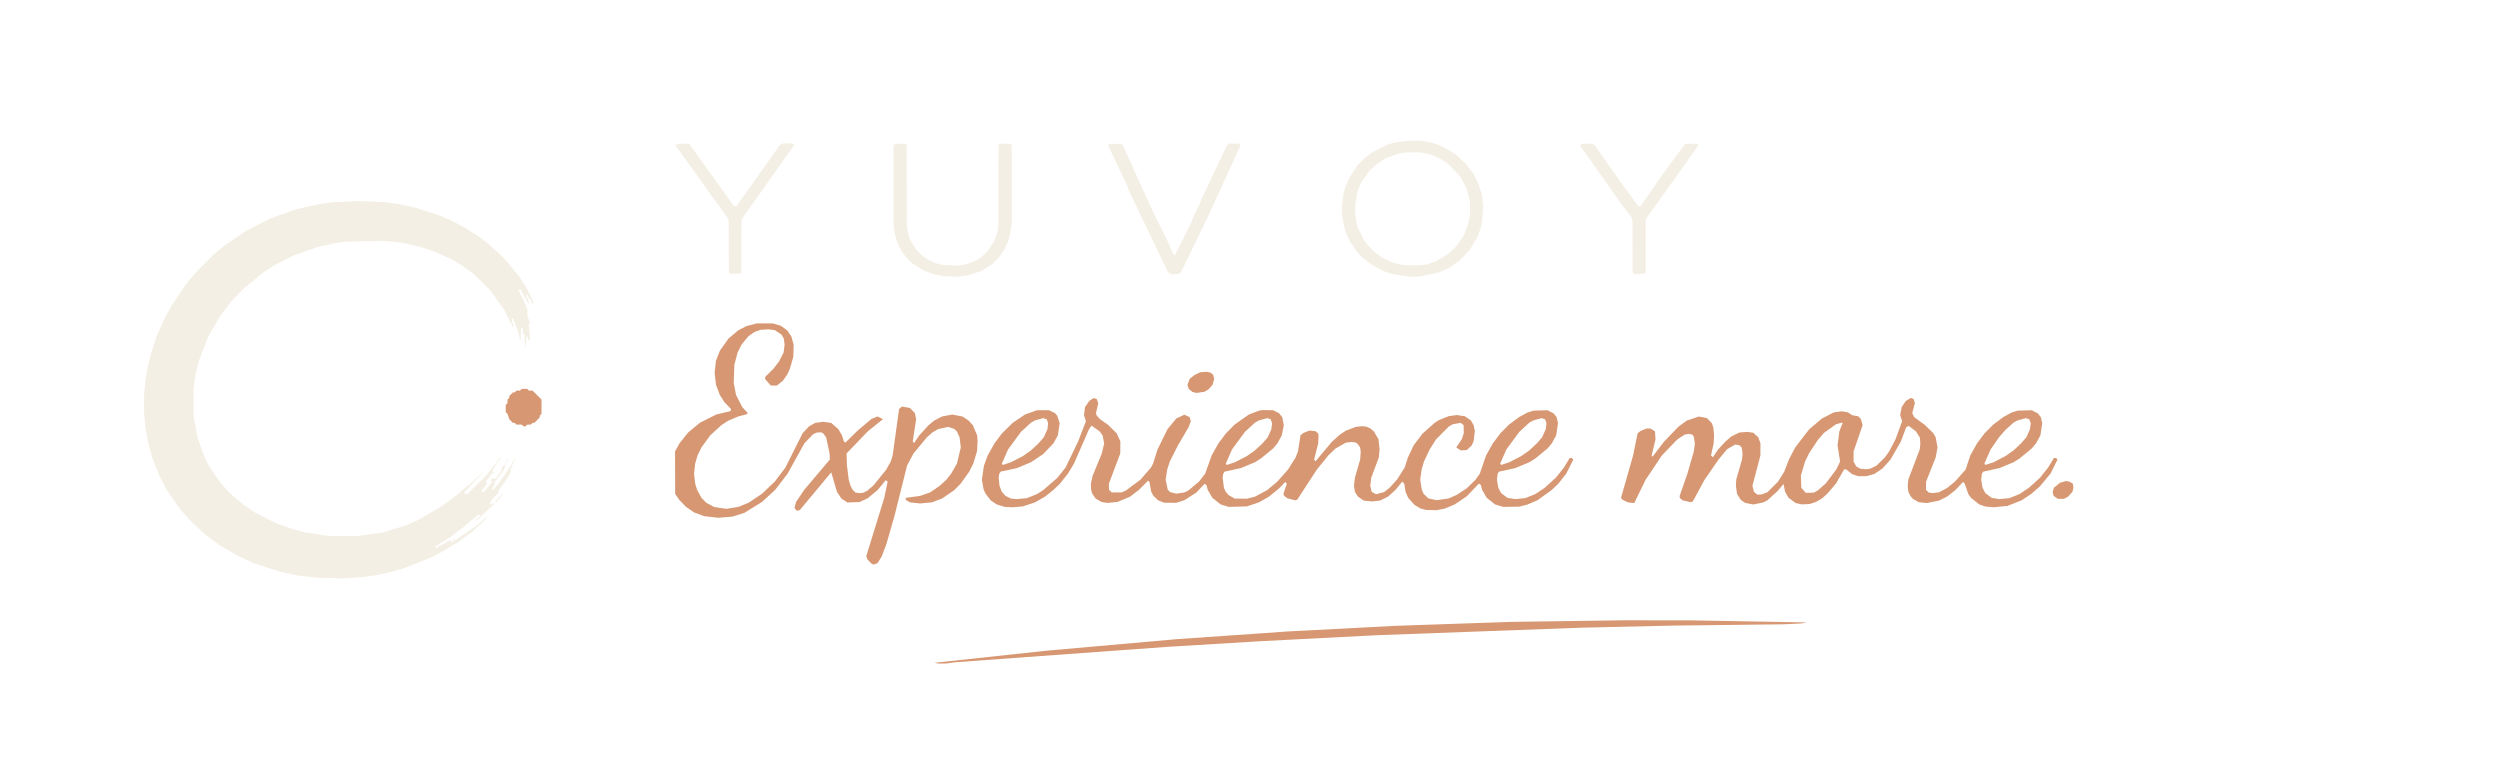
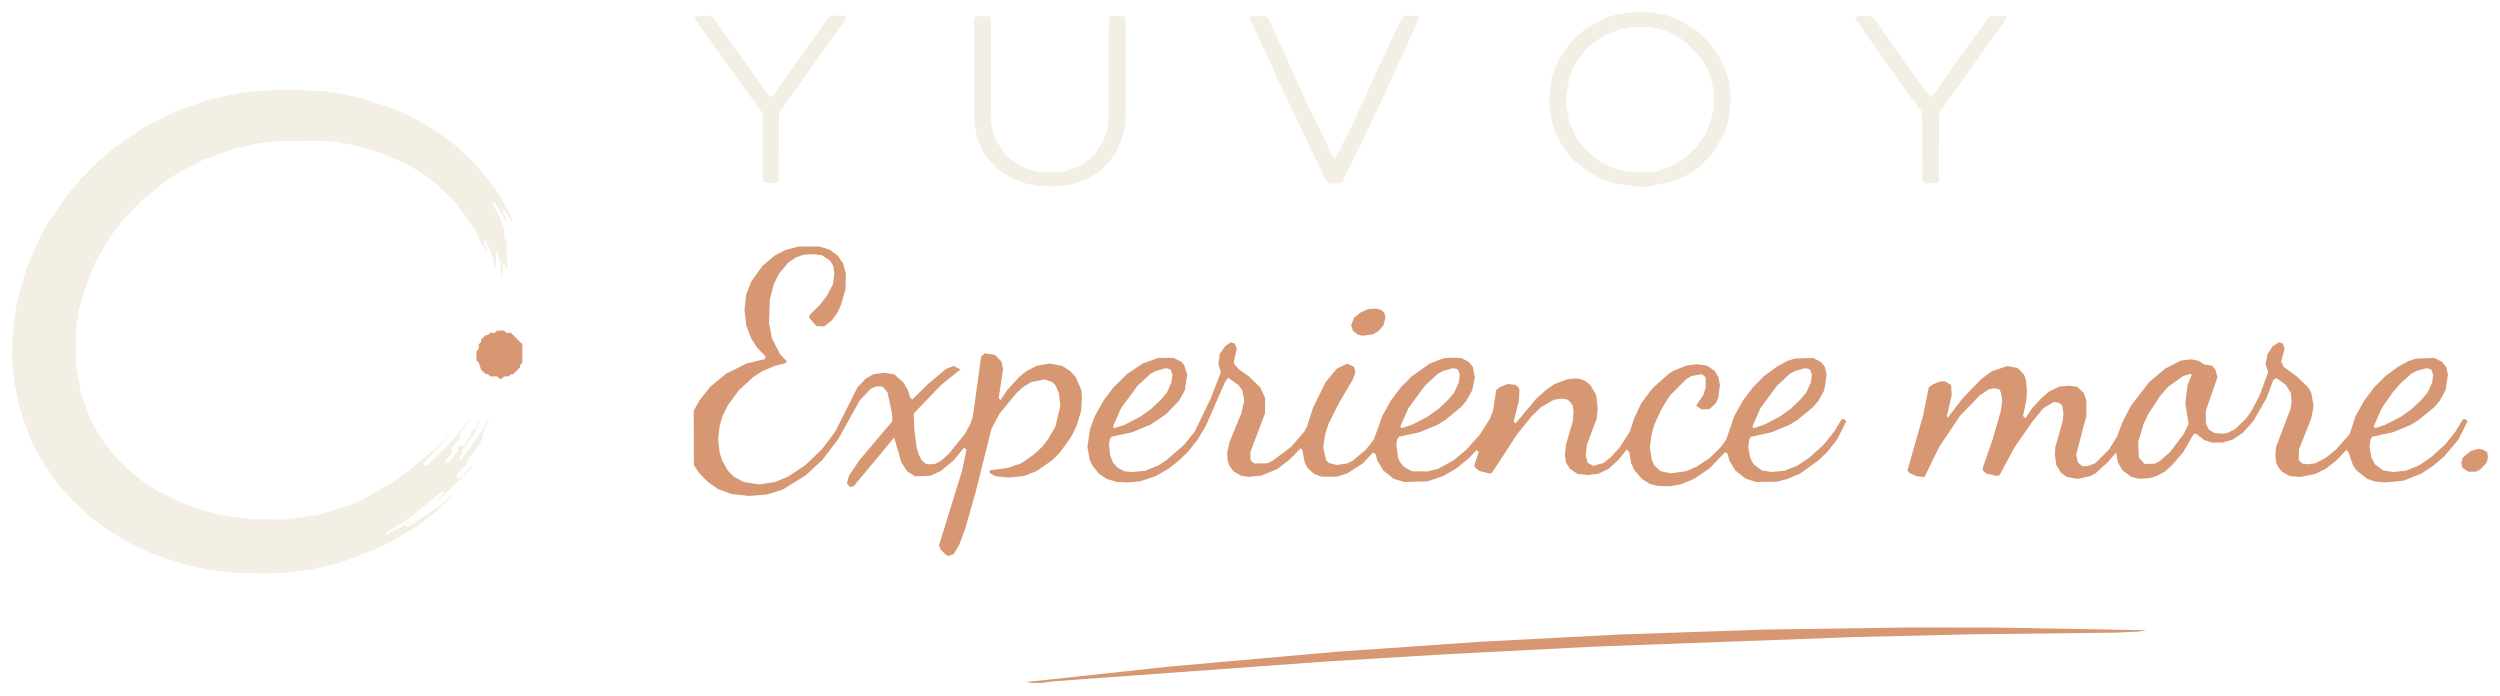
- <svg xmlns="http://www.w3.org/2000/svg" role="img" aria-labelledby="title desc" width="1600" height="500" viewBox="0 0 1600 500">
+ <svg xmlns="http://www.w3.org/2000/svg" role="img" aria-labelledby="title desc" viewBox="86 84 1247 347">
  <g>
    <g transform="translate(90.000 126.300) scale(1.145374)">
      <path d="M 112.00 212.90 L 98.00 212.48 L 88.00 211.35 L 78.00 209.23 L 63.00 204.35 L 54.00 200.14 L 44.00 194.29 L 36.00 188.33 L 28.00 180.91 L 21.85 174.00 L 14.92 164.00 L 10.64 156.00 L 6.69 146.00 L 4.65 139.00 L 2.67 129.00 L 1.81 119.00 L 1.95 110.00 L 2.61 103.00 L 3.70 96.00 L 5.63 88.00 L 8.80 78.00 L 13.64 67.00 L 17.60 60.00 L 25.76 48.00 L 31.73 41.00 L 40.00 32.69 L 47.00 26.79 L 59.00 18.66 L 73.00 11.58 L 87.00 6.63 L 100.00 3.71 L 108.00 2.67 L 122.00 2.13 L 136.00 2.62 L 144.00 3.71 L 153.00 5.65 L 166.00 9.72 L 173.00 12.67 L 181.00 16.83 L 189.00 21.99 L 194.00 25.70 L 203.09 34.00 L 211.36 44.00 L 216.33 52.00 L 219.26 58.00 L 219.47 59.00 L 219.00 59.76 L 218.46 58.00 L 217.00 56.07 L 216.22 57.00 L 217.14 59.00 L 217.00 60.30 L 216.76 59.00 L 215.66 58.00 L 215.68 57.00 L 214.63 56.00 L 213.24 53.00 L 212.00 51.25 L 211.16 52.00 L 214.27 58.00 L 216.17 63.00 L 216.00 65.88 L 217.47 70.00 L 216.87 71.00 L 217.60 79.00 L 217.00 80.42 L 216.00 77.62 L 215.56 78.00 L 215.00 84.68 L 214.44 79.00 L 214.80 77.00 L 214.00 76.88 L 213.37 73.00 L 213.00 72.69 L 212.57 73.00 L 212.40 79.00 L 212.00 80.28 L 211.30 76.00 L 208.00 67.43 L 207.33 68.00 L 207.60 70.00 L 208.31 71.00 L 208.00 73.19 L 207.53 71.00 L 206.65 70.00 L 203.23 63.00 L 195.42 52.00 L 186.00 42.71 L 179.00 37.68 L 174.00 34.72 L 165.00 30.63 L 157.00 27.90 L 148.00 25.76 L 142.00 24.81 L 135.00 24.36 L 115.00 24.71 L 108.00 25.70 L 99.00 27.71 L 85.00 32.66 L 75.00 37.78 L 69.00 41.61 L 57.51 51.00 L 50.81 58.00 L 44.63 66.00 L 37.70 78.00 L 32.69 91.00 L 30.67 99.00 L 29.55 107.00 L 29.56 122.00 L 31.71 134.00 L 35.63 145.00 L 37.62 149.00 L 42.73 157.00 L 47.68 163.00 L 52.00 167.27 L 58.00 172.13 L 64.00 176.17 L 76.00 182.21 L 84.00 185.06 L 92.00 187.24 L 105.00 189.20 L 121.00 189.30 L 135.00 187.31 L 148.00 183.38 L 155.00 180.34 L 167.00 173.32 L 174.00 168.47 L 185.45 159.00 L 190.76 154.00 L 190.97 153.00 L 194.00 149.98 L 191.15 153.00 L 191.11 154.00 L 180.66 165.00 L 182.00 166.07 L 183.00 165.42 L 193.39 155.00 L 198.00 149.25 L 198.70 149.00 L 198.85 148.00 L 201.00 145.26 L 201.22 146.00 L 199.26 148.00 L 199.08 149.00 L 197.45 151.00 L 196.60 153.00 L 197.33 154.00 L 197.00 154.39 L 196.00 154.14 L 195.87 155.00 L 192.76 159.00 L 193.62 160.00 L 190.35 164.00 L 191.00 164.62 L 192.00 164.38 L 196.39 159.00 L 195.49 158.00 L 197.00 156.81 L 198.00 157.45 L 199.42 156.00 L 199.68 155.00 L 201.53 153.00 L 201.84 151.00 L 203.75 149.00 L 203.89 148.00 L 205.00 146.32 L 205.31 147.00 L 204.19 148.00 L 203.10 152.00 L 197.89 159.00 L 197.53 161.00 L 196.24 163.00 L 197.00 163.48 L 201.40 158.00 L 206.00 151.12 L 206.62 151.00 L 206.59 150.00 L 207.70 149.00 L 207.78 148.00 L 210.00 144.69 L 207.06 151.00 L 206.49 154.00 L 205.57 156.00 L 199.90 164.00 L 200.05 165.00 L 196.15 169.00 L 195.14 171.00 L 196.00 171.76 L 197.00 170.85 L 197.89 171.00 L 187.00 181.15 L 187.59 180.00 L 189.72 178.00 L 189.00 177.03 L 179.00 185.38 L 172.00 190.55 L 166.27 194.00 L 167.00 194.81 L 173.00 191.62 L 174.00 192.57 L 175.36 192.00 L 175.00 191.34 L 174.17 191.00 L 175.00 190.80 L 176.00 191.51 L 188.00 183.27 L 193.00 178.84 L 193.56 179.00 L 186.00 186.26 L 178.00 192.23 L 168.00 198.28 L 162.00 201.36 L 147.00 207.28 L 140.00 209.32 L 131.00 211.21 L 123.00 212.29 Z M 216.00 56.72 L 216.90 56.00 L 216.00 54.32 L 215.36 55.00 Z M 198.01 170.00 L 202.00 165.80 L 202.33 166.00 L 199.00 170.09 Z M 166.81 195.00 L 166.00 194.28 L 164.52 195.00 L 165.00 195.99 Z" fill="#F4EFE4" fill-rule="evenodd" />
      <path d="M 213.00 107.00 L 212.00 108.00 L 210.00 108.00 L 209.00 109.00 L 208.00 109.00 L 206.00 111.00 L 206.00 112.00 L 205.00 113.00 L 205.00 115.00 L 204.00 116.00 L 204.00 120.00 L 205.00 121.00 L 206.00 124.00 L 208.00 126.00 L 209.00 126.00 L 210.00 127.00 L 213.00 127.00 L 214.00 128.00 L 215.00 128.00 L 216.00 127.00 L 218.00 127.00 L 219.00 126.00 L 220.00 126.00 L 223.00 123.00 L 223.00 122.00 L 224.00 121.00 L 224.00 113.00 L 219.00 108.00 L 217.00 108.00 L 216.00 107.00 Z" fill="#D79772" fill-rule="evenodd" />
    </g>
    <path d="M 393.00 69.36 L 383.00 71.42 L 379.00 71.44 L 370.00 70.17 L 365.00 68.50 L 359.00 65.29 L 354.00 61.40 L 351.70 59.00 L 347.62 53.00 L 345.78 49.00 L 344.66 45.00 L 343.69 39.00 L 343.68 35.00 L 344.71 28.00 L 345.62 25.00 L 347.85 20.00 L 351.96 14.00 L 355.00 10.93 L 359.00 7.74 L 367.00 3.61 L 371.00 2.53 L 377.00 1.70 L 384.00 1.66 L 390.00 2.71 L 395.00 4.52 L 402.00 8.54 L 407.00 13.26 L 411.44 19.00 L 413.42 23.00 L 415.43 29.00 L 416.20 35.00 L 415.63 43.00 L 415.03 46.00 L 413.27 51.00 L 409.00 57.99 L 404.00 63.20 L 398.00 67.27 Z M 35.00 69.86 L 30.00 69.92 L 29.25 69.00 L 29.10 42.00 L 1.80 4.00 L 3.00 3.24 L 7.00 3.10 L 9.00 3.38 L 32.00 35.45 L 33.35 35.00 L 55.30 4.00 L 57.00 3.02 L 62.00 3.02 L 62.67 4.00 L 35.75 42.00 L 35.59 69.00 Z M 164.00 65.17 L 159.00 68.34 L 153.00 70.47 L 147.00 71.33 L 140.00 71.19 L 135.00 70.36 L 129.00 68.18 L 123.00 64.33 L 119.85 61.00 L 117.68 58.00 L 115.70 54.00 L 114.48 50.00 L 113.68 44.00 L 113.68 5.00 L 114.00 3.64 L 115.00 3.15 L 120.00 3.36 L 120.46 4.00 L 120.55 46.00 L 121.66 51.00 L 122.54 53.00 L 125.74 58.00 L 128.00 60.26 L 131.00 62.41 L 135.00 64.40 L 139.00 65.38 L 145.00 65.72 L 150.00 65.32 L 156.00 63.17 L 159.00 61.15 L 162.00 58.33 L 165.46 53.00 L 167.13 48.00 L 167.55 44.00 L 167.57 4.00 L 168.00 3.39 L 169.00 3.18 L 173.00 3.24 L 174.00 3.57 L 174.35 4.00 L 174.34 44.00 L 173.64 49.00 L 172.57 53.00 L 170.23 58.00 L 167.36 62.00 Z M 261.00 69.49 L 260.00 70.01 L 256.00 70.21 L 254.44 69.00 L 234.79 28.00 L 233.24 24.00 L 223.71 4.00 L 224.00 3.60 L 225.00 3.25 L 230.00 3.25 L 231.36 4.00 L 246.73 38.00 L 254.21 53.00 L 256.78 59.00 L 258.00 60.44 L 266.28 44.00 L 267.79 40.00 L 270.43 35.00 L 271.53 32.00 L 284.71 4.00 L 286.00 3.06 L 291.00 3.15 L 291.71 4.00 L 275.28 40.00 Z M 499.00 69.80 L 494.00 70.11 L 492.81 69.00 L 492.77 43.00 L 492.34 41.00 L 487.69 35.00 L 465.78 4.00 L 467.00 3.25 L 472.00 3.16 L 473.49 4.00 L 486.71 23.00 L 496.00 35.54 L 497.08 35.00 L 506.75 21.00 L 519.23 4.00 L 520.00 3.37 L 526.00 3.12 L 526.61 4.00 L 499.54 42.00 L 499.49 69.00 Z M 387.00 65.24 L 392.00 63.44 L 397.88 60.00 L 402.17 56.00 L 406.37 50.00 L 408.29 45.00 L 409.39 40.00 L 409.39 33.00 L 408.23 28.00 L 407.20 25.00 L 404.39 20.00 L 398.70 14.00 L 394.00 10.75 L 389.00 8.71 L 384.00 7.64 L 376.00 7.68 L 372.00 8.52 L 366.00 10.67 L 361.16 14.00 L 357.92 17.00 L 353.61 23.00 L 351.63 28.00 L 350.46 35.00 L 350.47 39.00 L 351.75 46.00 L 354.64 52.00 L 356.78 55.00 L 360.00 58.37 L 364.00 61.39 L 370.00 64.29 L 375.00 65.44 L 382.00 65.64 Z" fill="#F4EFE4" fill-rule="evenodd" transform="translate(430 88) scale(1.247637)" />
    <path d="M 102.00 120.30 L 100.00 121.07 L 99.00 120.64 L 97.00 118.62 L 96.32 117.00 L 105.26 88.00 L 106.95 80.00 L 106.00 79.21 L 102.00 84.11 L 97.00 88.24 L 93.00 90.09 L 87.00 90.28 L 84.00 88.33 L 81.82 85.00 L 79.00 75.33 L 63.46 94.00 L 62.00 94.46 L 60.74 93.00 L 61.58 90.00 L 65.62 84.00 L 78.30 69.00 L 78.16 66.00 L 76.46 58.00 L 75.00 56.03 L 74.00 55.53 L 72.00 55.60 L 70.00 56.45 L 65.66 61.00 L 57.36 76.00 L 51.23 84.00 L 44.71 90.00 L 36.00 95.39 L 30.00 97.30 L 23.00 97.87 L 16.00 97.09 L 11.00 95.21 L 7.00 92.44 L 3.66 89.00 L 1.63 86.00 L 1.56 65.00 L 3.76 61.00 L 8.00 55.66 L 14.00 50.71 L 22.00 46.69 L 29.08 45.00 L 29.33 44.00 L 26.00 40.52 L 23.77 37.00 L 21.87 32.00 L 21.19 26.00 L 21.85 20.00 L 23.83 15.00 L 28.10 9.00 L 33.00 4.91 L 37.00 2.86 L 42.00 1.54 L 50.00 1.52 L 54.00 2.70 L 57.18 5.00 L 59.22 8.00 L 60.35 12.00 L 60.21 18.00 L 58.49 24.00 L 57.12 27.00 L 55.00 29.98 L 52.00 32.37 L 49.00 32.30 L 46.14 29.00 L 46.31 28.00 L 50.33 24.00 L 53.00 20.57 L 55.38 16.00 L 55.86 12.00 L 55.47 9.00 L 54.26 7.00 L 51.00 4.86 L 48.00 4.48 L 44.00 4.69 L 41.00 5.76 L 38.00 7.81 L 34.55 12.00 L 32.55 16.00 L 30.98 22.00 L 30.66 31.00 L 31.80 37.00 L 34.87 43.00 L 37.63 46.00 L 37.00 46.58 L 33.00 47.61 L 28.00 49.72 L 24.49 52.00 L 19.05 57.00 L 14.66 63.00 L 12.71 67.00 L 11.55 71.00 L 10.99 76.00 L 11.57 81.00 L 12.49 84.00 L 14.67 88.00 L 17.00 90.39 L 21.00 92.54 L 27.00 93.43 L 33.00 92.47 L 38.00 90.43 L 44.63 86.00 L 51.00 79.95 L 56.26 73.00 L 64.78 56.00 L 68.00 52.55 L 71.00 50.85 L 75.00 50.30 L 79.00 50.85 L 82.55 54.00 L 84.30 57.00 L 85.24 60.00 L 86.00 60.62 L 92.00 54.72 L 99.00 48.82 L 102.00 47.66 L 104.62 49.00 L 97.14 55.00 L 86.58 66.00 L 86.78 72.00 L 87.66 79.00 L 88.54 82.00 L 89.59 84.00 L 91.00 85.35 L 93.00 85.68 L 95.00 85.42 L 97.00 84.36 L 100.00 81.73 L 106.26 74.00 L 108.47 70.00 L 109.42 67.00 L 112.61 44.00 L 114.00 42.74 L 118.00 43.44 L 120.46 46.00 L 121.06 49.00 L 119.40 60.00 L 120.00 60.89 L 122.64 57.00 L 127.22 52.00 L 130.00 49.70 L 134.00 47.63 L 139.00 46.71 L 144.00 47.67 L 147.00 49.62 L 149.17 52.00 L 151.31 57.00 L 151.54 60.00 L 151.23 65.00 L 149.39 71.00 L 147.39 75.00 L 143.11 81.00 L 140.00 84.14 L 134.00 88.28 L 129.00 90.21 L 123.00 90.77 L 118.00 90.25 L 115.95 89.00 L 115.85 88.00 L 123.00 87.03 L 128.00 85.30 L 132.79 82.00 L 136.07 79.00 L 138.42 76.00 L 141.31 71.00 L 143.20 63.00 L 142.61 58.00 L 141.21 55.00 L 140.00 53.85 L 137.00 52.84 L 132.00 53.89 L 129.00 55.65 L 126.37 58.00 L 119.76 66.00 L 116.57 72.00 L 110.32 97.00 L 106.30 111.00 L 104.02 117.00 Z M 256.20 34.00 L 255.53 32.00 L 256.66 29.00 L 259.20 27.00 L 262.00 25.72 L 265.00 25.49 L 267.00 25.94 L 268.30 27.00 L 268.77 29.00 L 268.00 31.98 L 266.00 34.21 L 264.00 35.41 L 260.00 36.01 L 258.00 35.49 Z M 446.79 69.00 L 443.30 76.00 L 439.35 81.00 L 436.00 84.17 L 429.00 89.21 L 424.00 91.34 L 420.00 92.36 L 412.00 92.48 L 408.00 91.25 L 403.91 88.00 L 401.57 84.00 L 401.00 81.69 L 400.00 80.93 L 394.00 87.21 L 388.00 91.27 L 383.00 93.34 L 379.00 94.11 L 374.00 94.01 L 371.00 93.25 L 368.00 91.42 L 364.95 88.00 L 363.63 85.00 L 363.00 80.95 L 362.00 79.94 L 358.70 84.00 L 355.00 87.36 L 351.00 89.33 L 347.00 89.79 L 343.00 89.37 L 340.00 87.35 L 338.54 85.00 L 338.07 82.00 L 338.55 78.00 L 341.15 69.00 L 341.43 65.00 L 341.11 63.00 L 340.00 61.39 L 339.00 60.60 L 337.00 60.28 L 334.00 60.65 L 329.00 63.49 L 325.31 67.00 L 319.67 74.00 L 310.00 88.85 L 309.00 89.25 L 305.00 88.19 L 303.52 87.00 L 303.09 86.00 L 304.81 81.00 L 304.00 80.11 L 301.00 83.28 L 296.00 87.35 L 291.00 90.23 L 285.00 92.24 L 276.00 92.48 L 272.00 91.25 L 267.91 88.00 L 265.57 84.00 L 265.00 81.70 L 264.00 81.05 L 260.00 85.34 L 254.00 89.18 L 250.00 90.45 L 244.00 90.41 L 241.00 89.22 L 238.67 87.00 L 237.60 85.00 L 236.66 80.00 L 236.00 79.49 L 231.56 84.00 L 227.00 87.47 L 220.91 90.00 L 216.00 90.51 L 213.00 90.06 L 210.00 88.32 L 208.39 86.00 L 207.77 84.00 L 207.67 81.00 L 208.57 77.00 L 213.09 66.00 L 214.27 61.00 L 213.47 57.00 L 211.95 55.00 L 208.00 52.18 L 206.74 54.00 L 199.31 71.00 L 196.30 76.00 L 192.33 81.00 L 189.00 84.17 L 185.00 87.34 L 180.00 90.23 L 174.00 92.23 L 169.00 92.67 L 165.00 92.48 L 161.00 91.25 L 158.00 89.21 L 155.53 86.00 L 154.56 84.00 L 153.64 79.00 L 154.68 72.00 L 156.54 67.00 L 159.89 61.00 L 163.65 56.00 L 169.00 50.76 L 175.00 46.70 L 181.00 44.56 L 187.00 44.57 L 189.89 46.00 L 191.00 47.31 L 192.21 51.00 L 191.31 57.00 L 189.12 61.00 L 184.00 66.32 L 178.00 70.34 L 171.00 73.26 L 163.00 74.99 L 162.28 76.00 L 161.99 78.00 L 162.38 82.00 L 163.52 85.00 L 165.36 87.00 L 168.00 88.35 L 171.00 88.63 L 176.00 88.13 L 181.00 86.11 L 184.00 84.20 L 191.00 78.13 L 195.12 73.00 L 201.38 60.00 L 205.23 50.00 L 204.24 47.00 L 204.79 43.00 L 206.84 40.00 L 209.00 38.52 L 210.55 39.00 L 211.36 41.00 L 210.22 46.00 L 210.44 47.00 L 212.20 49.00 L 216.00 51.65 L 220.47 56.00 L 222.29 60.00 L 222.24 66.00 L 216.59 81.00 L 216.67 84.00 L 218.00 85.31 L 223.00 85.28 L 225.00 84.39 L 232.25 79.00 L 237.44 73.00 L 238.51 71.00 L 240.72 64.00 L 245.63 54.00 L 250.00 48.68 L 254.00 46.78 L 256.64 48.00 L 257.22 50.00 L 256.12 53.00 L 250.82 62.00 L 246.79 70.00 L 245.51 74.00 L 244.73 79.00 L 245.80 84.00 L 247.00 85.16 L 250.00 85.91 L 254.00 85.33 L 256.00 84.35 L 261.21 80.00 L 264.33 76.00 L 267.54 67.00 L 270.89 61.00 L 274.65 56.00 L 279.00 51.62 L 286.00 46.69 L 291.00 44.77 L 293.00 44.48 L 298.00 44.57 L 300.89 46.00 L 302.53 48.00 L 303.31 52.00 L 302.31 57.00 L 300.13 61.00 L 298.00 63.51 L 292.00 68.45 L 289.00 70.35 L 282.00 73.25 L 273.98 75.00 L 273.28 76.00 L 272.99 78.00 L 273.62 83.00 L 274.52 85.00 L 276.00 86.68 L 279.00 88.35 L 285.00 88.41 L 289.00 87.41 L 295.00 84.20 L 300.00 80.03 L 305.37 74.00 L 309.14 68.00 L 310.33 65.00 L 311.57 57.00 L 313.00 55.83 L 316.00 54.63 L 319.00 54.94 L 320.25 56.00 L 320.52 57.00 L 320.36 61.00 L 318.33 69.00 L 319.00 69.91 L 327.00 60.35 L 331.00 56.74 L 334.00 54.72 L 339.00 52.81 L 342.00 52.49 L 344.00 52.64 L 346.00 53.47 L 347.91 55.00 L 350.23 59.00 L 350.77 64.00 L 350.38 68.00 L 346.65 78.00 L 346.16 82.00 L 346.85 85.00 L 349.00 86.21 L 353.00 85.15 L 355.73 83.00 L 359.37 79.00 L 363.20 73.00 L 364.81 68.00 L 367.63 62.00 L 372.00 56.23 L 378.00 50.87 L 380.00 49.54 L 385.00 47.52 L 389.00 46.96 L 393.00 47.52 L 396.00 49.59 L 397.40 52.00 L 398.00 55.00 L 397.35 60.00 L 396.43 62.00 L 394.00 64.30 L 391.00 64.48 L 388.77 63.00 L 391.49 59.00 L 392.49 56.00 L 392.44 52.00 L 391.00 50.82 L 387.00 51.54 L 385.00 52.71 L 378.76 59.00 L 375.60 64.00 L 372.77 70.00 L 371.60 74.00 L 370.91 79.00 L 371.70 84.00 L 372.59 86.00 L 375.00 88.27 L 379.00 89.14 L 385.00 88.29 L 389.00 86.53 L 394.00 83.26 L 398.31 79.00 L 400.45 76.00 L 403.54 67.00 L 406.89 61.00 L 410.65 56.00 L 415.00 51.62 L 420.00 47.92 L 424.00 45.74 L 427.00 44.77 L 434.00 44.57 L 437.00 46.11 L 438.52 48.00 L 439.21 51.00 L 438.31 57.00 L 436.14 61.00 L 434.00 63.52 L 428.00 68.46 L 425.00 70.34 L 418.00 73.26 L 409.99 75.00 L 409.29 76.00 L 408.95 79.00 L 409.62 83.00 L 411.00 85.64 L 414.15 88.00 L 418.00 88.62 L 423.00 88.12 L 428.00 86.11 L 432.62 83.00 L 438.14 78.00 L 442.12 73.00 L 445.00 68.26 L 446.00 68.25 Z M 686.80 69.00 L 683.30 76.00 L 678.00 82.37 L 673.84 86.00 L 669.00 89.21 L 661.95 92.00 L 655.00 92.66 L 651.00 92.30 L 648.00 91.25 L 643.90 88.00 L 642.53 86.00 L 640.81 81.00 L 640.00 80.10 L 636.00 84.29 L 632.00 87.38 L 628.00 89.38 L 622.00 90.57 L 618.00 90.16 L 615.00 88.42 L 613.85 87.00 L 612.85 85.00 L 612.52 82.00 L 612.81 79.00 L 618.49 64.00 L 618.81 61.00 L 618.51 58.00 L 616.58 55.00 L 613.00 52.32 L 611.78 53.00 L 609.16 60.00 L 604.02 69.00 L 600.00 73.45 L 596.00 76.15 L 592.00 77.28 L 588.00 77.26 L 585.00 76.27 L 582.00 73.86 L 581.00 73.93 L 577.00 80.89 L 572.62 86.00 L 570.00 88.33 L 567.00 90.04 L 564.00 91.03 L 560.00 91.24 L 557.00 90.56 L 553.50 88.00 L 551.76 85.00 L 551.00 81.12 L 548.00 84.65 L 543.00 89.21 L 541.00 90.24 L 536.00 91.29 L 532.00 90.51 L 529.82 89.00 L 527.93 86.00 L 527.38 82.00 L 527.54 79.00 L 530.40 69.00 L 530.69 66.00 L 530.23 63.00 L 529.00 61.87 L 527.00 61.58 L 523.00 63.90 L 518.78 69.00 L 511.87 79.00 L 506.00 89.80 L 505.00 90.15 L 501.00 89.25 L 499.54 88.00 L 499.51 87.00 L 503.35 76.00 L 506.51 65.00 L 507.05 61.00 L 506.55 58.00 L 506.00 56.75 L 504.00 56.28 L 502.00 56.64 L 498.37 59.00 L 490.68 67.00 L 482.65 79.00 L 477.00 90.59 L 474.00 90.25 L 471.24 89.00 L 470.43 88.00 L 476.42 67.00 L 478.66 56.00 L 480.00 54.91 L 483.00 53.65 L 485.00 53.61 L 487.27 55.00 L 487.53 59.00 L 485.63 67.00 L 486.00 67.65 L 491.88 60.00 L 499.00 52.65 L 503.00 49.72 L 509.00 47.69 L 513.00 48.42 L 515.44 51.00 L 516.17 53.00 L 516.58 57.00 L 516.36 61.00 L 515.04 67.00 L 516.00 67.85 L 518.57 64.00 L 522.27 60.00 L 525.00 57.64 L 529.00 55.63 L 533.00 55.29 L 536.00 55.72 L 538.49 58.00 L 539.56 61.00 L 539.52 67.00 L 535.58 82.00 L 536.31 85.00 L 538.00 86.39 L 540.00 86.34 L 543.00 85.21 L 548.22 80.00 L 551.35 75.00 L 553.66 69.00 L 556.78 63.00 L 563.71 54.00 L 570.00 48.68 L 576.00 45.61 L 580.00 45.09 L 583.00 45.67 L 585.00 47.04 L 588.00 47.56 L 589.36 49.00 L 590.18 52.00 L 585.69 65.00 L 585.71 70.00 L 587.00 72.38 L 589.00 73.54 L 592.00 73.83 L 594.00 73.52 L 597.00 72.09 L 601.20 68.00 L 603.32 65.00 L 606.48 59.00 L 609.78 50.00 L 608.78 47.00 L 609.56 43.00 L 611.58 40.00 L 614.00 38.49 L 615.43 39.00 L 616.09 41.00 L 614.79 46.00 L 615.76 48.00 L 621.00 51.84 L 625.29 56.00 L 626.39 58.00 L 627.31 63.00 L 626.39 68.00 L 621.63 80.00 L 621.58 84.00 L 623.00 85.37 L 625.00 85.64 L 628.00 85.24 L 632.00 83.15 L 635.91 80.00 L 641.22 74.00 L 643.54 67.00 L 646.89 61.00 L 650.64 56.00 L 655.00 51.63 L 660.00 47.91 L 664.00 45.74 L 667.00 44.77 L 674.00 44.57 L 677.00 46.10 L 678.52 48.00 L 679.21 51.00 L 678.31 57.00 L 676.13 61.00 L 674.00 63.52 L 668.00 68.46 L 665.00 70.35 L 658.00 73.25 L 650.00 75.00 L 649.28 76.00 L 648.96 79.00 L 649.62 83.00 L 651.00 85.64 L 654.15 88.00 L 658.00 88.62 L 663.00 88.12 L 668.00 86.10 L 672.60 83.00 L 678.13 78.00 L 682.12 73.00 L 685.00 68.26 L 686.00 68.24 Z M 164.00 71.69 L 168.00 70.39 L 174.00 67.29 L 178.00 64.46 L 181.72 61.00 L 184.32 58.00 L 186.13 54.00 L 186.50 51.00 L 185.77 49.00 L 184.00 48.50 L 180.00 49.61 L 178.00 50.71 L 173.00 55.33 L 166.63 64.00 L 163.55 71.00 Z M 275.00 71.69 L 279.00 70.39 L 285.00 67.29 L 289.00 64.47 L 292.72 61.00 L 295.32 58.00 L 297.13 54.00 L 297.50 51.00 L 296.76 49.00 L 295.00 48.50 L 291.00 49.60 L 289.00 50.70 L 284.00 55.33 L 277.64 64.00 L 274.55 71.00 Z M 411.00 71.69 L 415.00 70.38 L 421.00 67.29 L 425.00 64.47 L 428.71 61.00 L 431.31 58.00 L 433.13 54.00 L 433.50 51.00 L 432.76 49.00 L 431.00 48.51 L 427.00 49.61 L 425.00 50.70 L 420.00 55.33 L 413.62 64.00 L 410.55 71.00 Z M 651.00 71.69 L 655.00 70.39 L 661.00 67.29 L 665.00 64.46 L 668.72 61.00 L 671.32 58.00 L 673.13 54.00 L 673.50 51.00 L 672.77 49.00 L 671.00 48.51 L 667.00 49.61 L 665.00 50.70 L 661.00 54.29 L 657.77 58.00 L 653.63 64.00 L 650.55 71.00 Z M 562.00 85.50 L 566.00 85.41 L 568.00 84.31 L 572.00 80.75 L 577.09 74.00 L 579.03 70.00 L 577.76 62.00 L 578.66 55.00 L 580.25 51.00 L 580.00 50.72 L 577.00 51.50 L 571.00 55.82 L 568.00 59.31 L 563.59 66.00 L 561.66 70.00 L 559.57 77.00 L 559.80 83.00 Z M 684.83 87.00 L 684.36 85.00 L 684.99 83.00 L 688.00 80.53 L 691.00 79.64 L 692.80 80.00 L 694.41 81.00 L 694.68 83.00 L 694.17 85.00 L 692.00 87.41 L 690.00 88.49 L 687.00 88.49 Z" fill="#D79772" fill-rule="evenodd" transform="translate(430 205) scale(1.291248)" />
    <path d="M 30.93 40.00 L 89.00 33.73 L 157.00 27.71 L 215.00 23.68 L 271.00 20.76 L 331.00 18.71 L 390.00 17.87 L 425.00 17.92 L 485.24 19.00 L 482.00 19.54 L 473.00 19.97 L 415.00 20.65 L 367.00 21.76 L 261.00 25.66 L 201.00 28.75 L 152.00 31.72 L 42.00 39.71 L 37.00 40.38 L 33.00 40.40 Z" fill="#D79772" fill-rule="evenodd" transform="translate(560 375) scale(1.229508)" />
  </g>
</svg>
